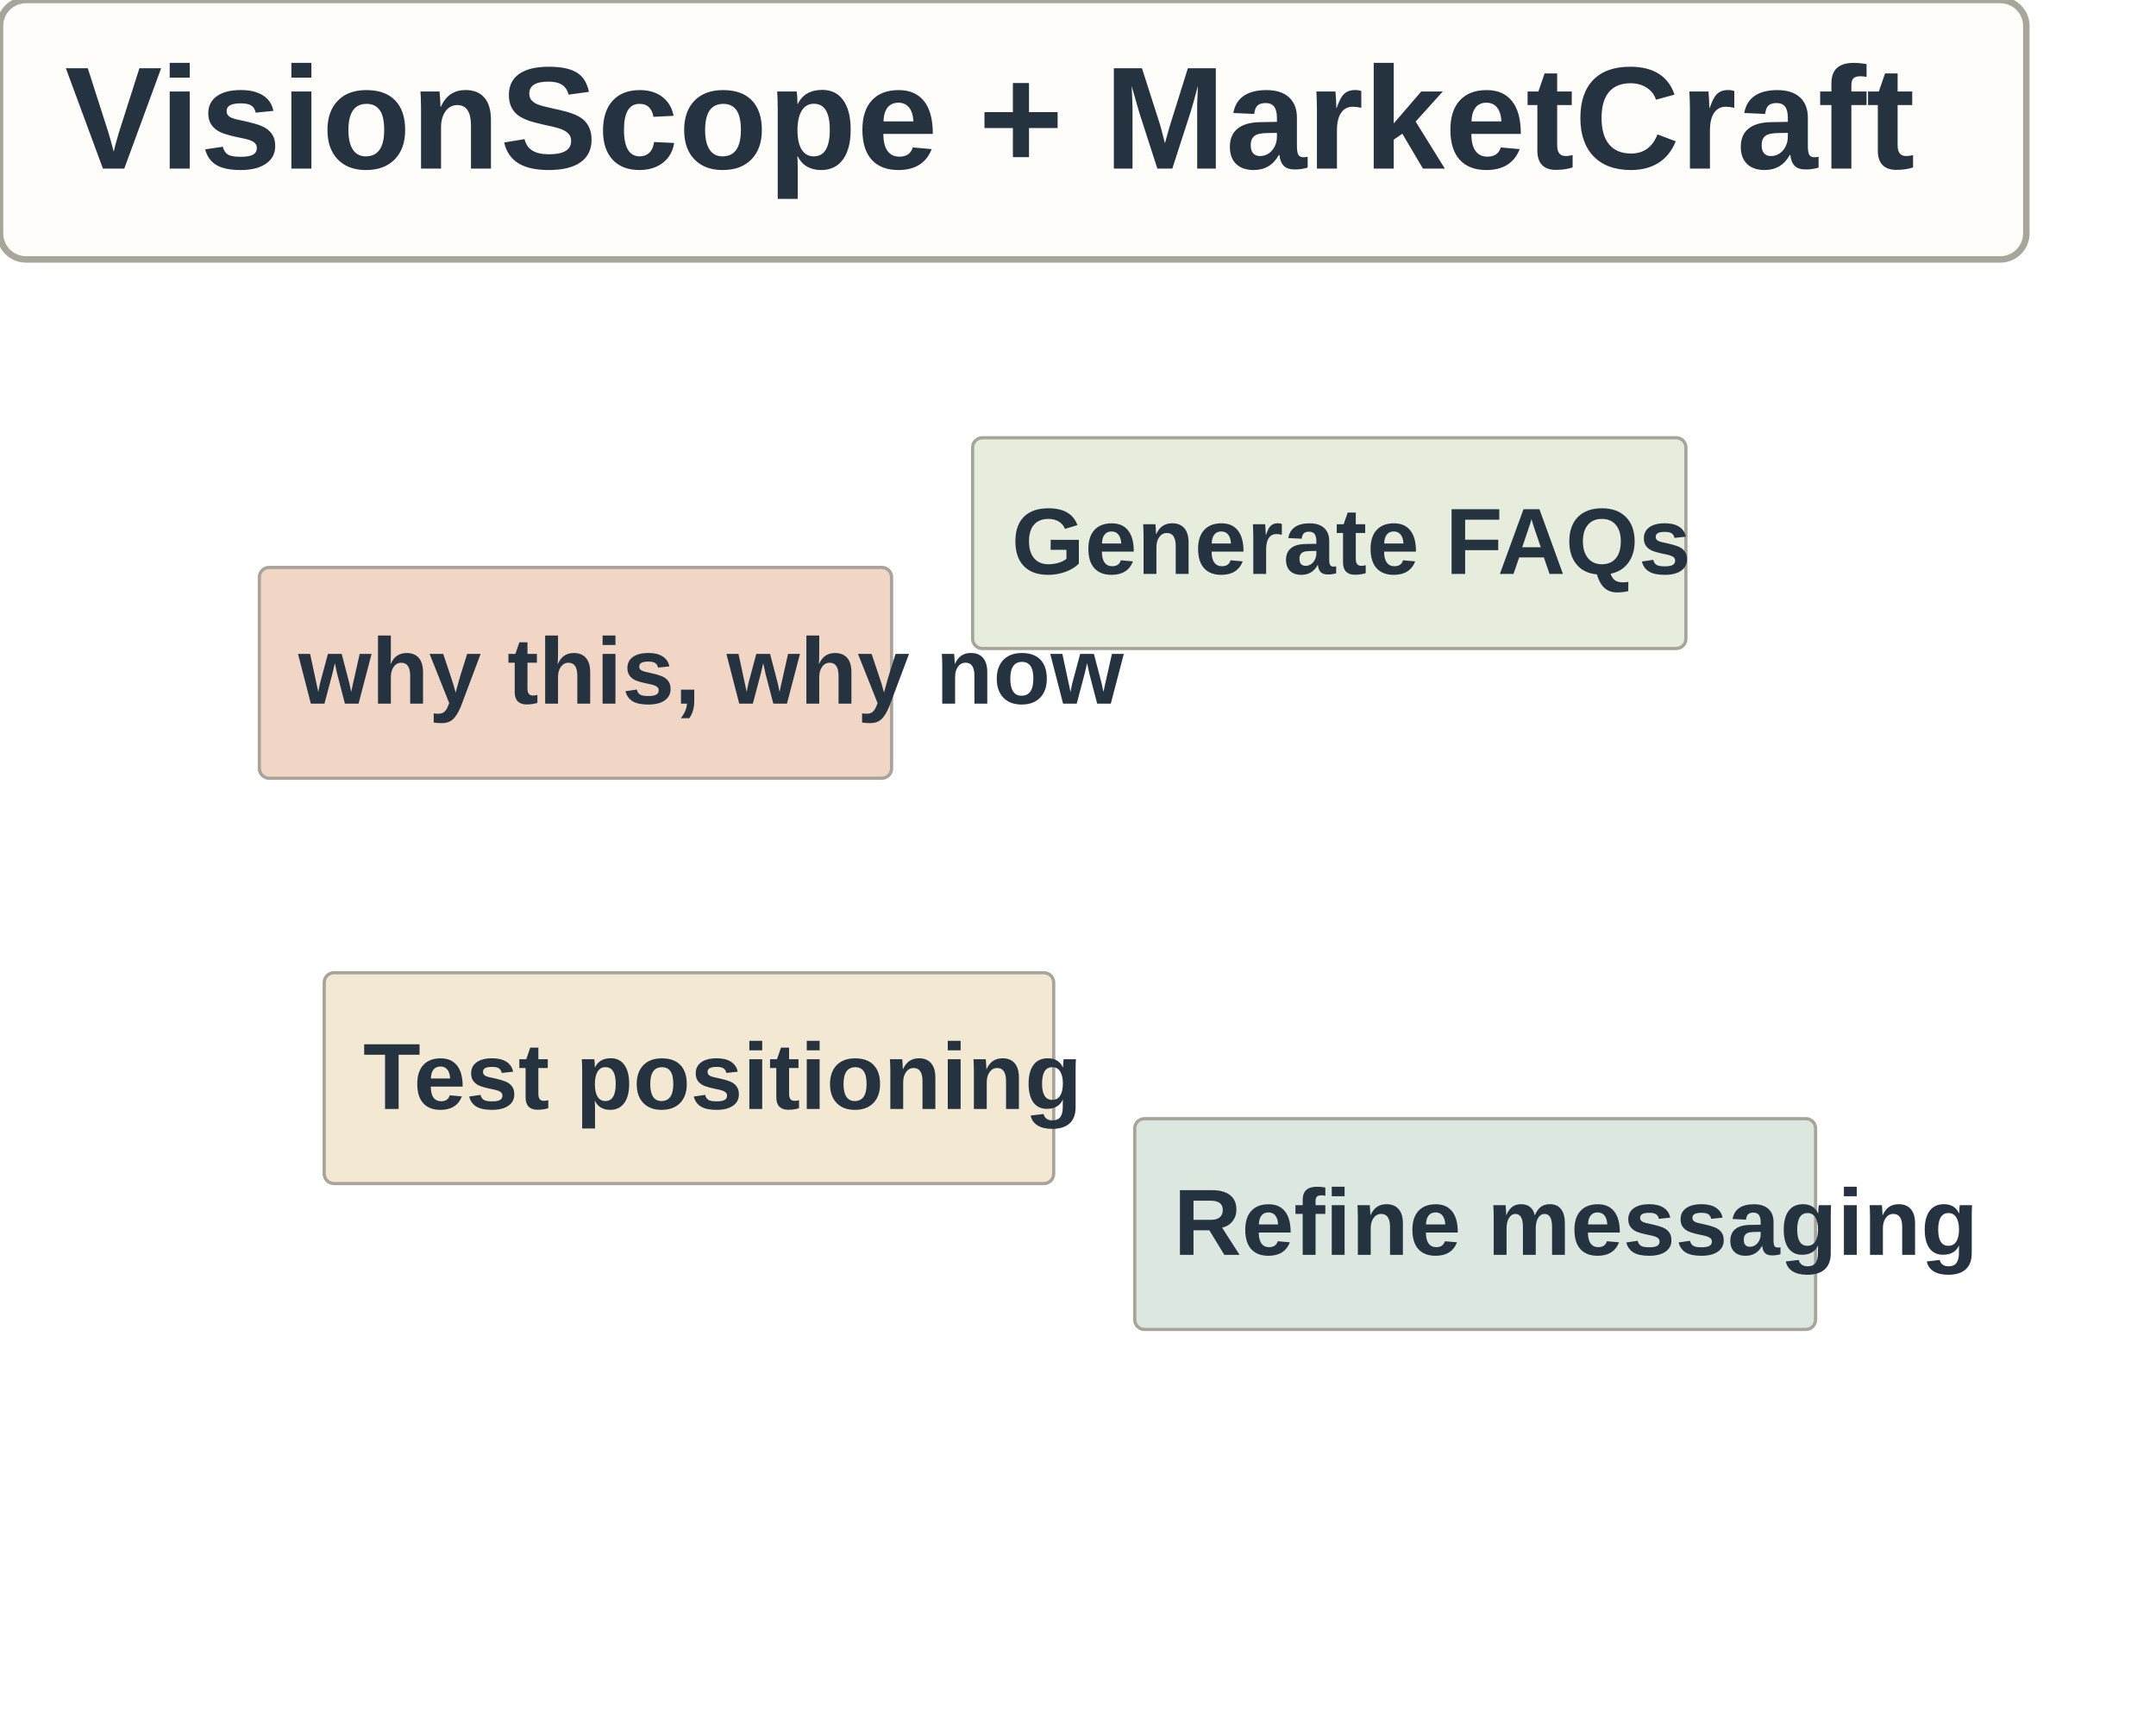
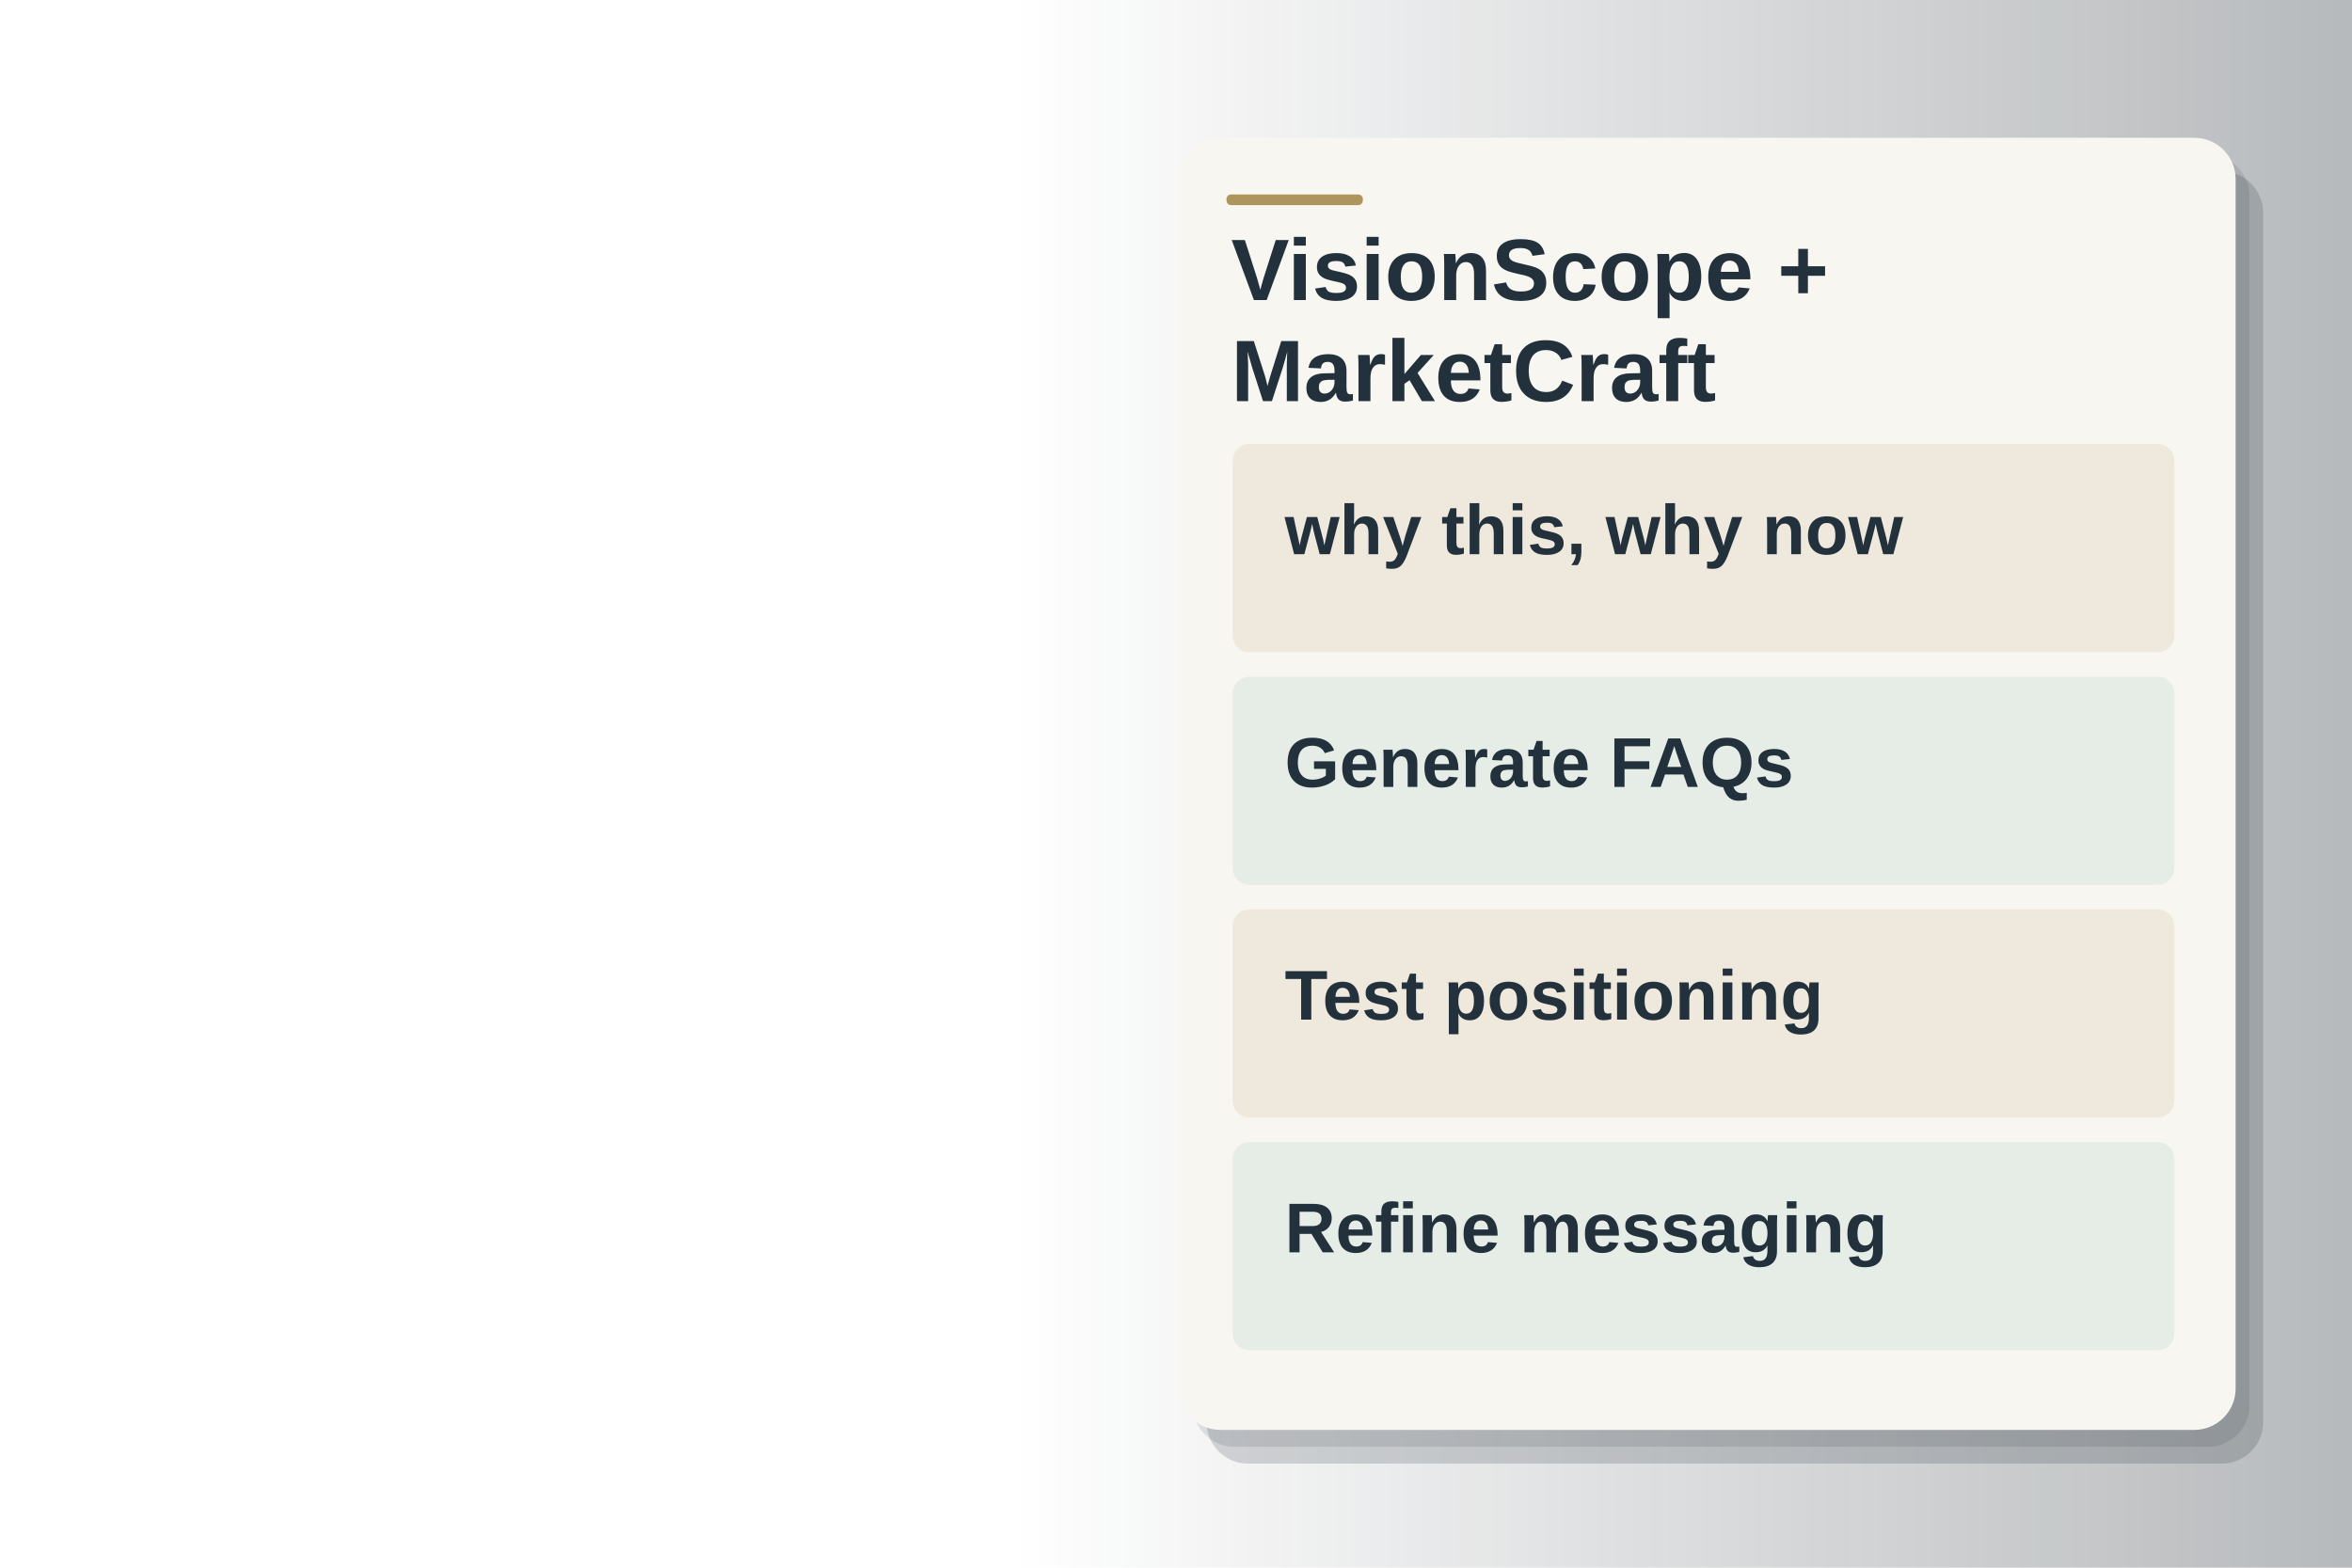
- <svg xmlns="http://www.w3.org/2000/svg" width="665" height="530" viewBox="0 0 665 530">
-   <rect x="0" y="0" width="625" height="80" rx="8" fill="#fffdf8" fill-opacity=".96" stroke="#a8a59b" stroke-width="2" />
-   <text x="20" y="52" font-family="Arial,sans-serif" font-size="45" font-weight="700" fill="#253341">VisionScope + MarketCraft</text>
-   <rect x="80" y="175" width="195" height="65" rx="3" fill="#f2d6c5" stroke="#a7a49a" />
-   <text x="92" y="217" font-family="Arial,sans-serif" font-size="29" font-weight="700" fill="#253341">why this, why now</text>
-   <rect x="300" y="135" width="220" height="65" rx="3" fill="#e7eddc" stroke="#a7a49a" />
-   <text x="312" y="177" font-family="Arial,sans-serif" font-size="29" font-weight="700" fill="#253341">Generate FAQs</text>
-   <rect x="100" y="300" width="225" height="65" rx="3" fill="#f3e9d2" stroke="#a7a49a" />
-   <text x="112" y="342" font-family="Arial,sans-serif" font-size="29" font-weight="700" fill="#253341">Test positioning</text>
-   <rect x="350" y="345" width="210" height="65" rx="3" fill="#dce8df" stroke="#a7a49a" />
-   <text x="362" y="387" font-family="Arial,sans-serif" font-size="29" font-weight="700" fill="#253341">Refine messaging</text>
+ <svg xmlns="http://www.w3.org/2000/svg" width="1536" height="1024" viewBox="0 0 1536 1024">
+   <defs>
+     <linearGradient id="fade" x1="0" x2="1536" y1="0" y2="0" gradientUnits="userSpaceOnUse">
+       <stop offset="0%" stop-color="#0f1820" stop-opacity="0" />
+       <stop offset="43%" stop-color="#0f1820" stop-opacity="0" />
+       <stop offset="100%" stop-color="#0f1820" stop-opacity=".3" />
+     </linearGradient>
+   </defs>
+   <rect width="1536" height="1024" fill="url(#fade)" />
+   <rect x="788" y="112" width="690" height="844" rx="27" fill="#13202a" fill-opacity=".17" />
+   <rect x="779" y="101" width="690" height="844" rx="27" fill="#13202a" fill-opacity=".11" />
+   <rect x="770" y="90" width="690" height="844" rx="27" fill="#f8f6f0" />
+   <rect x="801" y="127" width="89" height="7" rx="3" fill="#ae955e" />
+   <text x="804" y="196" font-family="Arial,sans-serif" font-size="57" font-weight="700" fill="#22313c">VisionScope +</text>
+   <text x="804" y="262" font-family="Arial,sans-serif" font-size="57" font-weight="700" fill="#22313c">MarketCraft</text>
+   <rect x="805" y="290" width="615" height="136" rx="11" fill="#efe8dd" />
+   <text x="839" y="362" font-family="Arial,sans-serif" font-size="46" font-weight="700" fill="#22313c">why this, why now</text>
+   <rect x="805" y="442" width="615" height="136" rx="11" fill="#e6ede7" />
+   <text x="839" y="514" font-family="Arial,sans-serif" font-size="46" font-weight="700" fill="#22313c">Generate FAQs</text>
+   <rect x="805" y="594" width="615" height="136" rx="11" fill="#efe8dd" />
+   <text x="839" y="666" font-family="Arial,sans-serif" font-size="46" font-weight="700" fill="#22313c">Test positioning</text>
+   <rect x="805" y="746" width="615" height="136" rx="11" fill="#e6ede7" />
+   <text x="839" y="818" font-family="Arial,sans-serif" font-size="46" font-weight="700" fill="#22313c">Refine messaging</text>
</svg>
